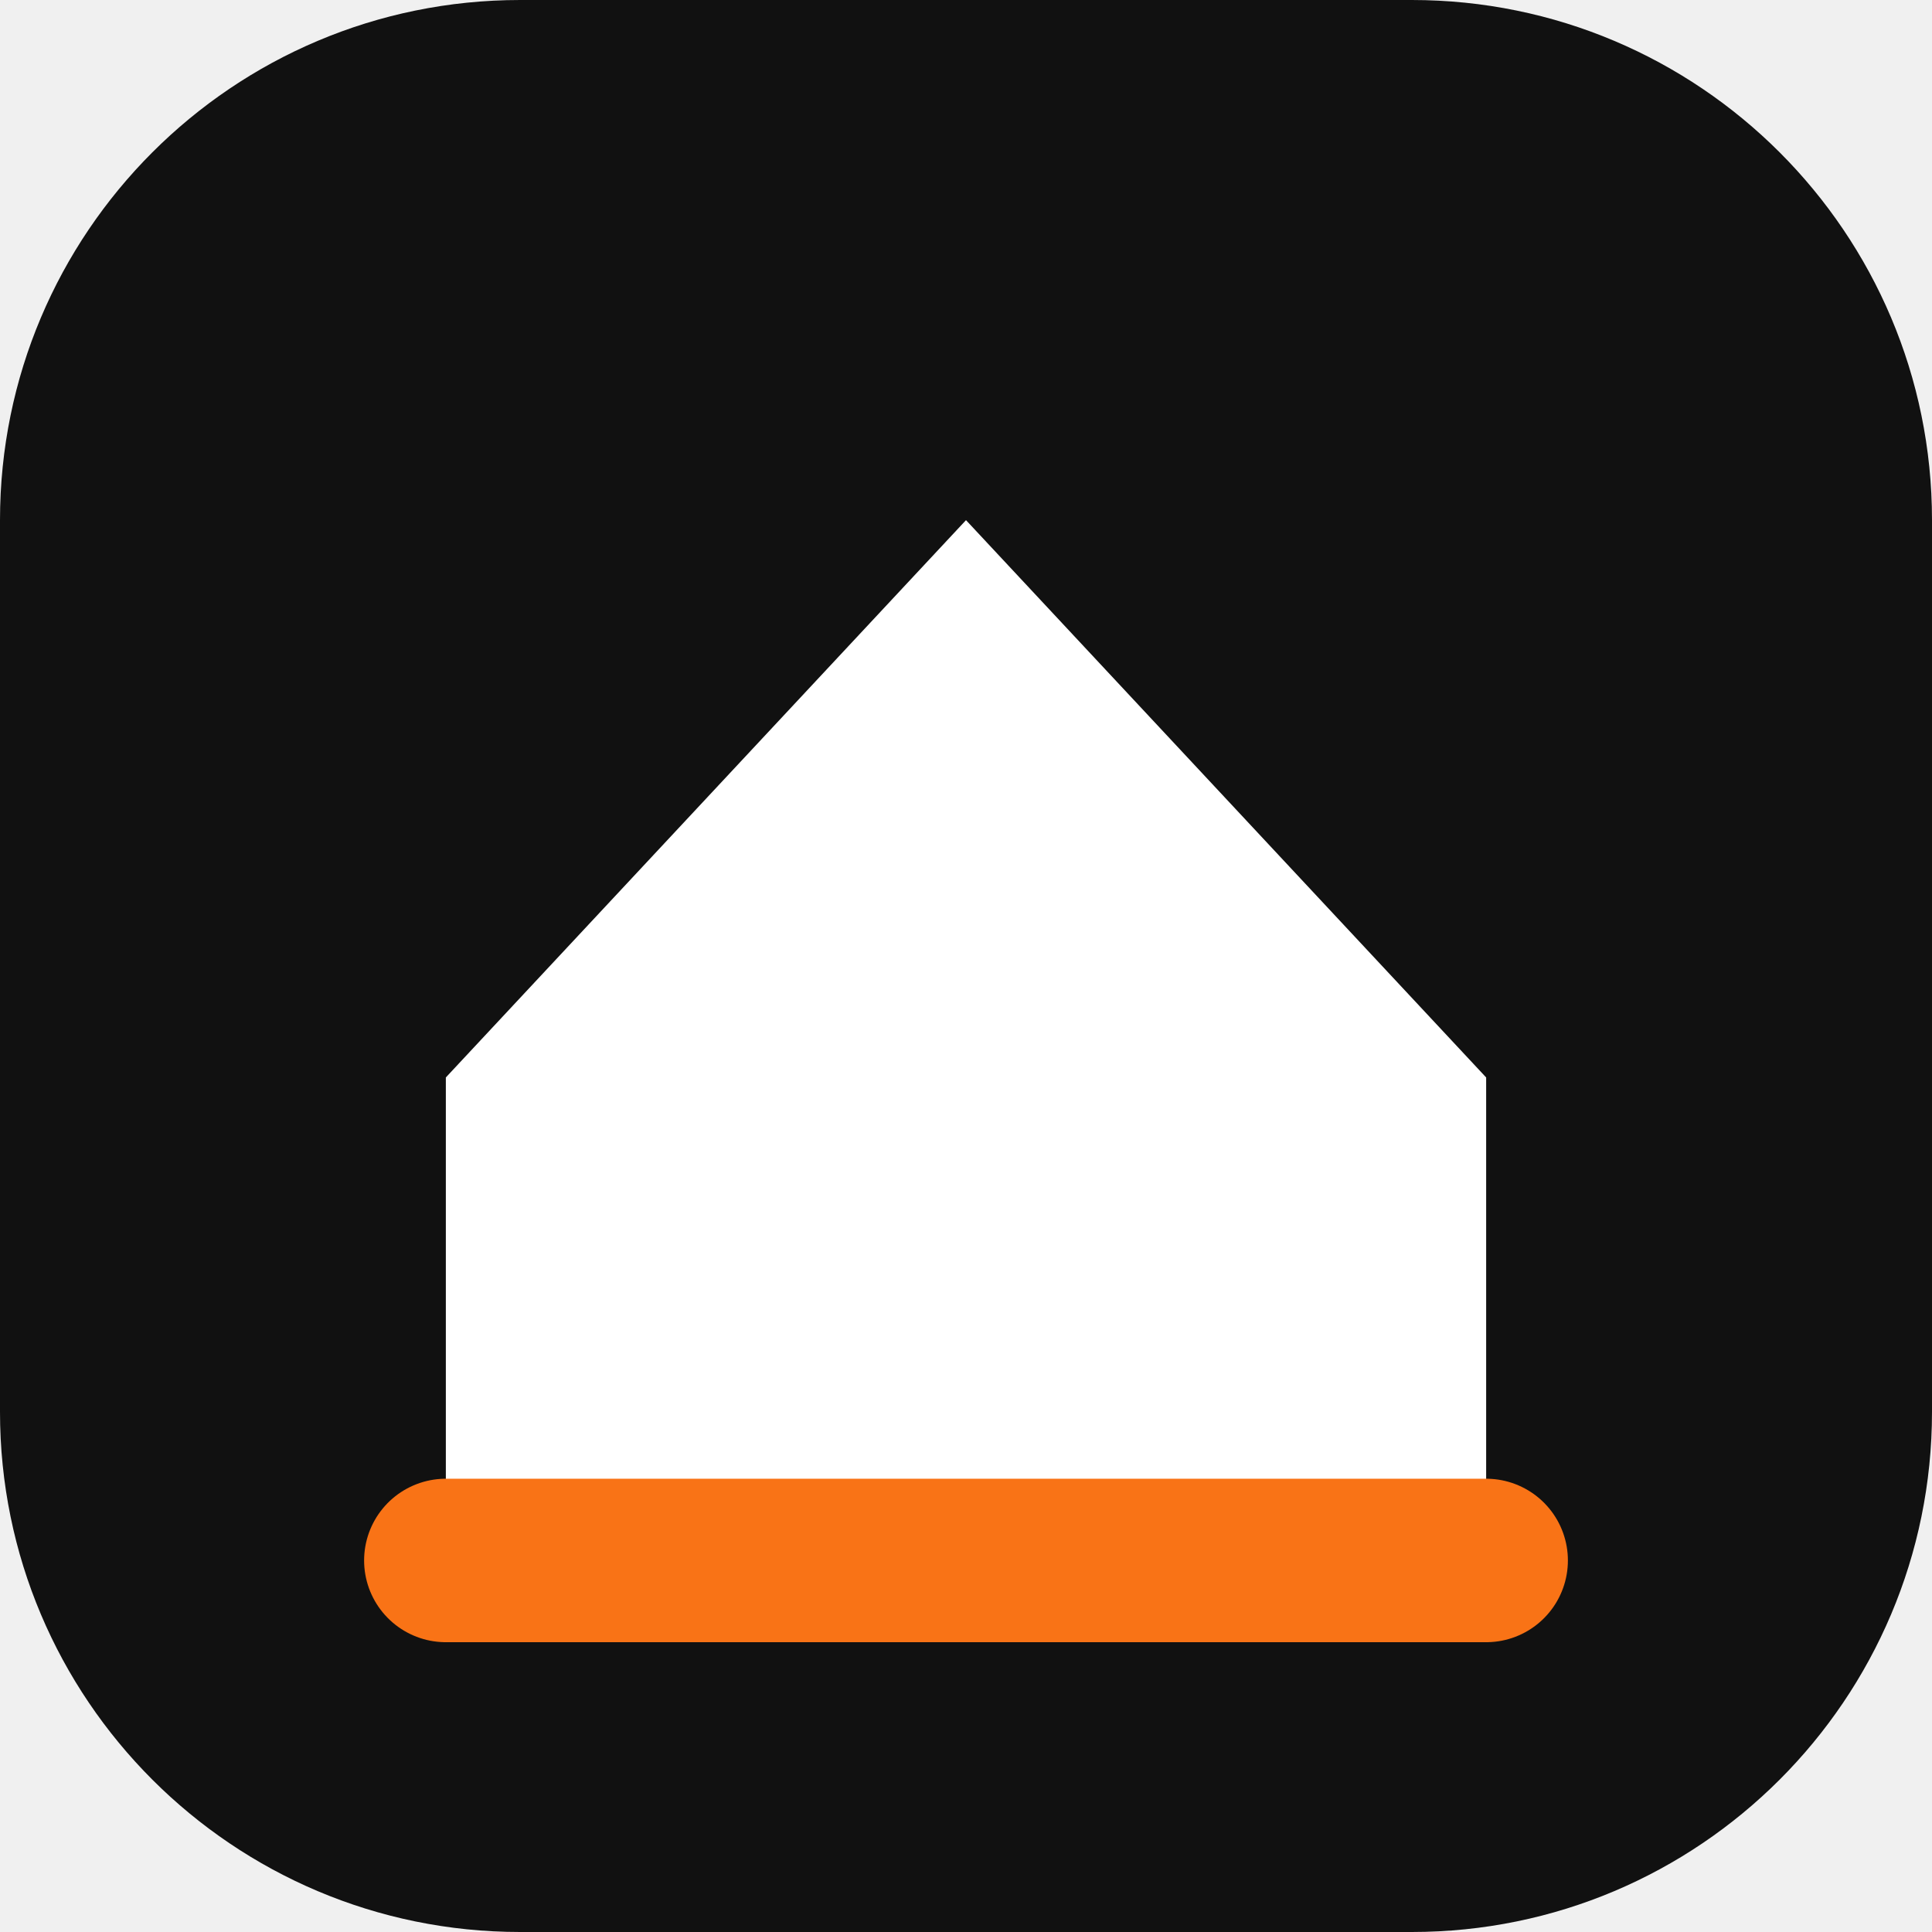
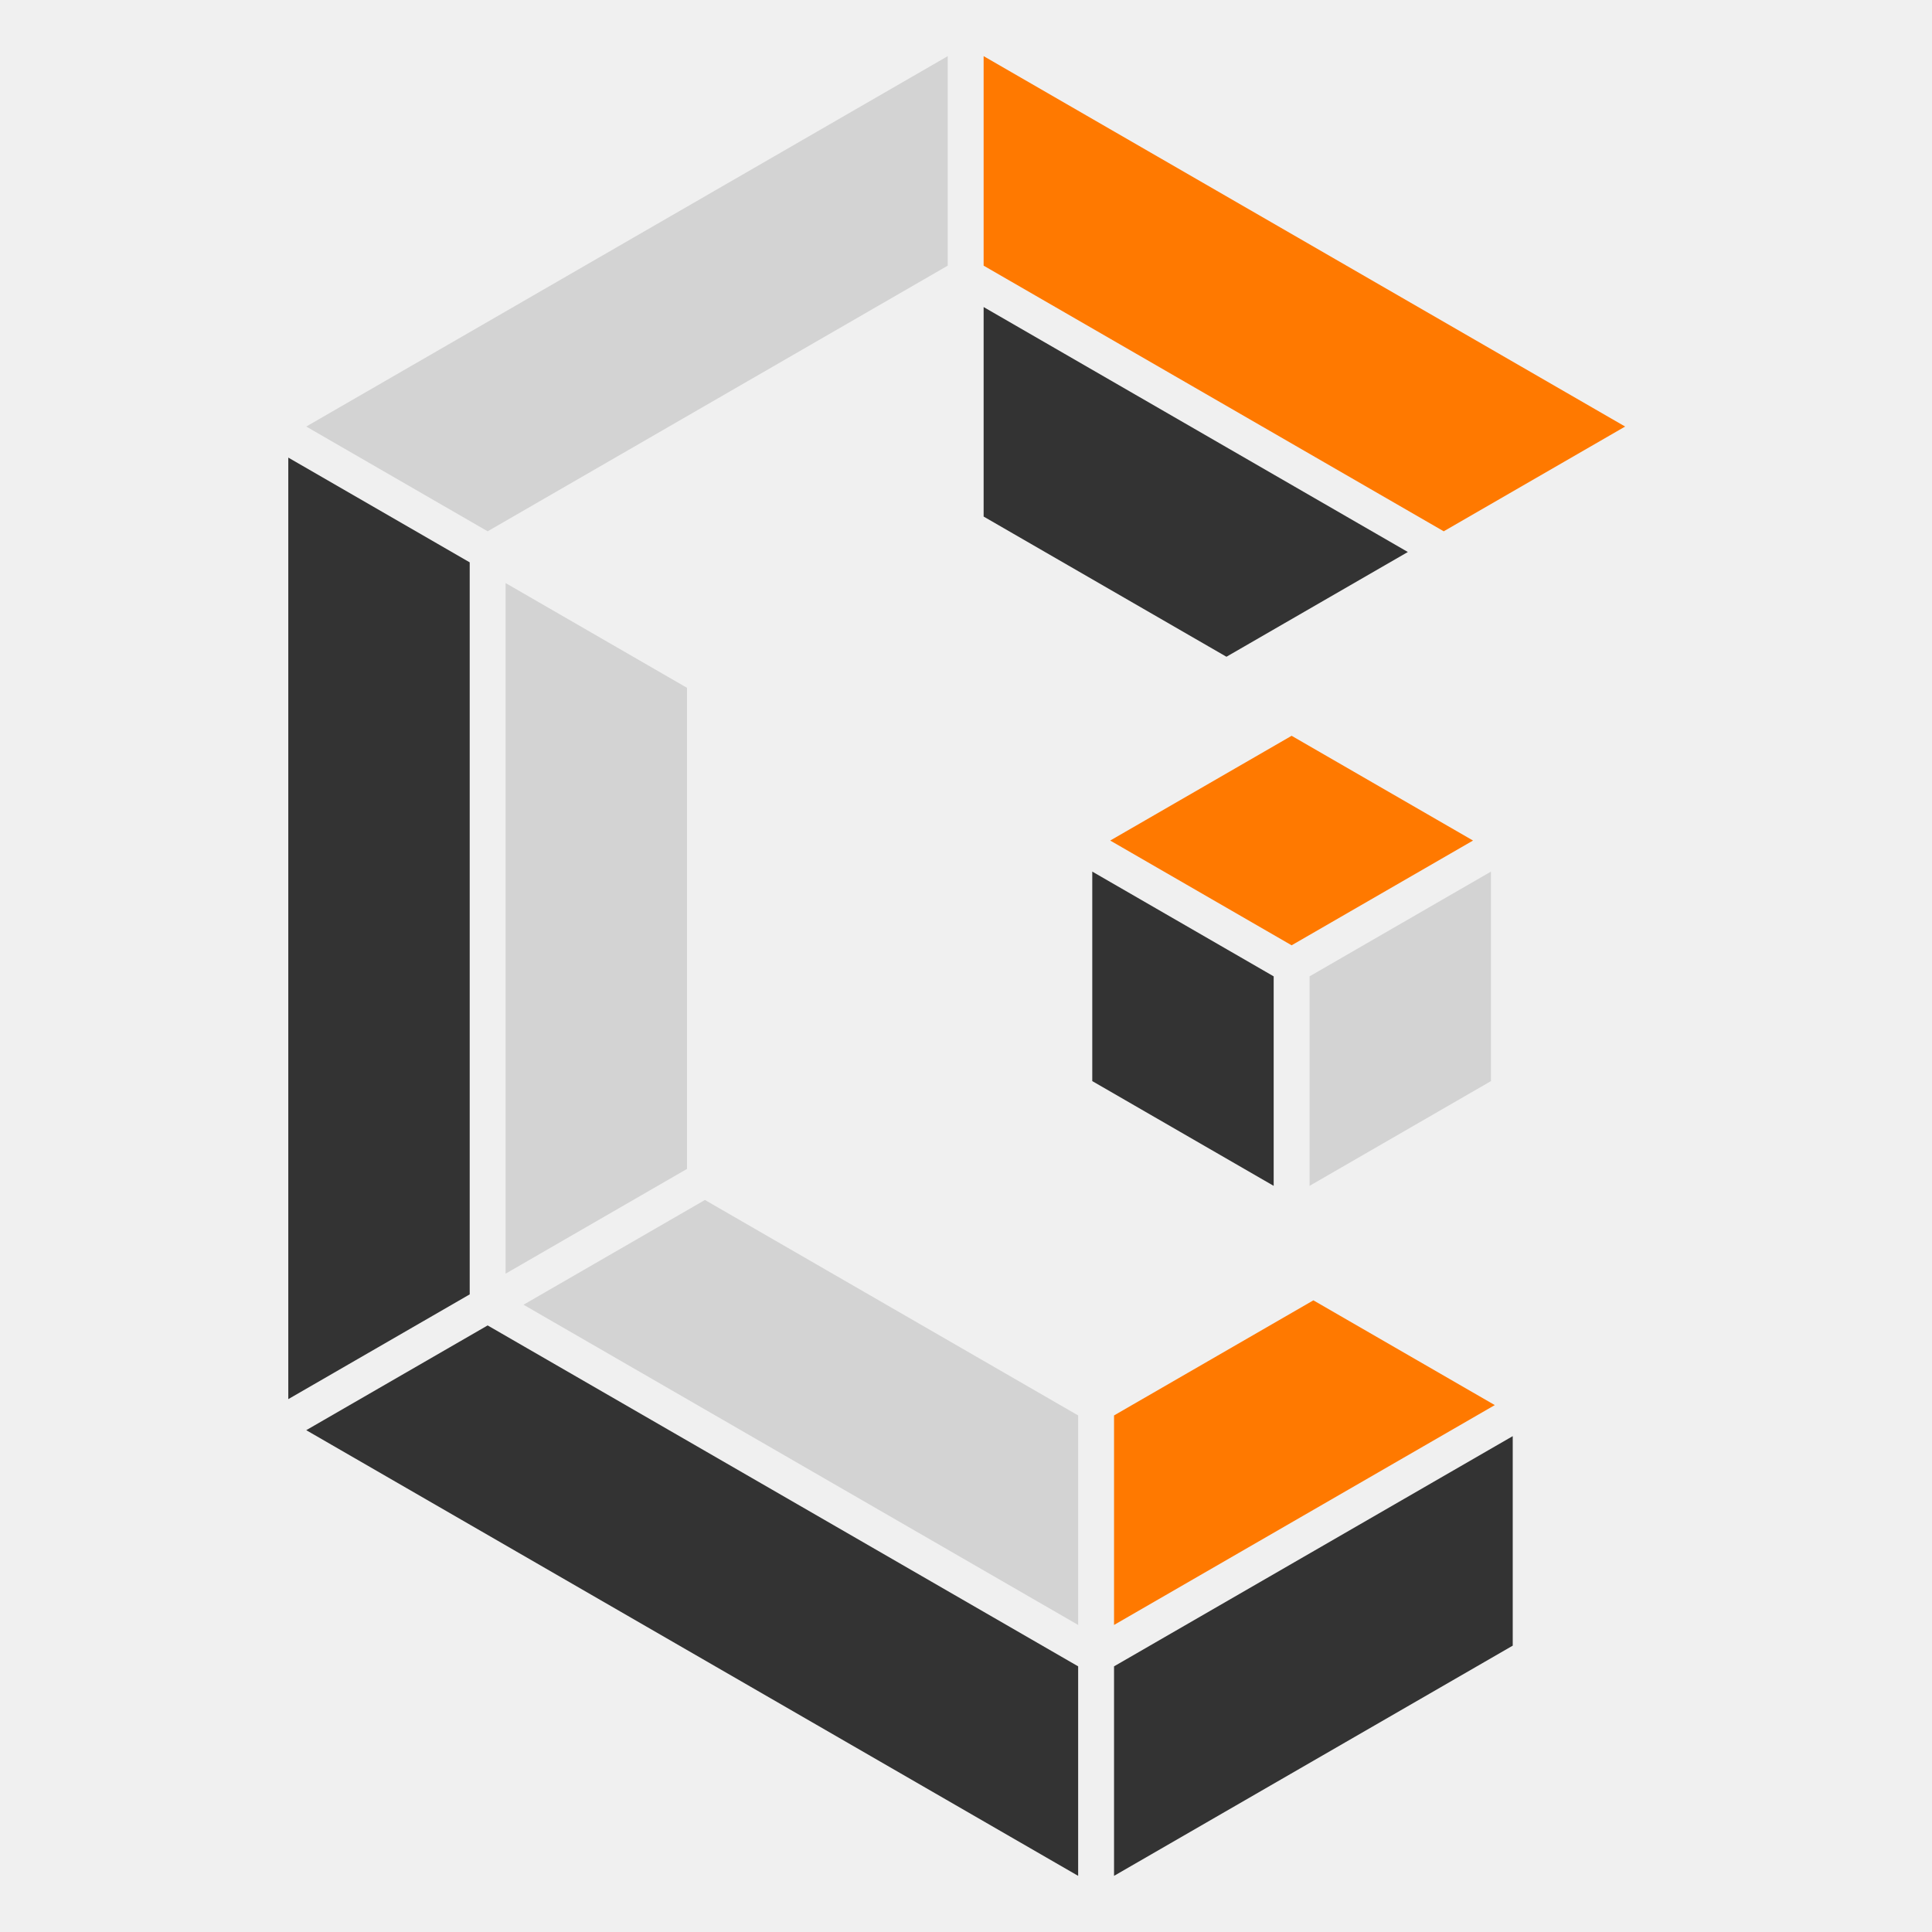
- <svg xmlns="http://www.w3.org/2000/svg" viewBox="4 4 26 26" width="32" height="32">
-   <rect x="4" y="4" width="26" height="26" rx="7" fill="#111111" />
-   <path d="M10 18.5 17 11l7 7.5v7H10v-7Z" fill="#ffffff" />
-   <path d="M10 25h14" stroke="#f97316" stroke-width="2.2" stroke-linecap="round" />
+ <svg xmlns="http://www.w3.org/2000/svg" viewBox="-43.1 -68.0 308.0 308.0">
+   <style>.t{fill:#D3D3D3}.s{fill:#333333}.a{fill:#FF7900}@media (prefers-color-scheme: dark){.s{fill:#7A7A7A}}</style>
+   <path class="t" d="M5.72 0.00L34.64 16.70L107.99 -25.65L107.99 -59.05Z" />
+   <path class="a" d="M113.71 -59.05L113.71 -25.65L187.06 16.70L215.98 -0.00Z" />
+   <path class="s" d="M113.71 -19.05L113.71 14.35L152.42 36.70L181.34 20.00Z" />
+   <path class="s" d="M2.86 4.95L2.86 155.05L31.78 138.35L31.78 21.65Z" />
+   <path class="t" d="M37.50 24.95L37.50 135.05L66.42 118.35L66.42 41.65Z" />
+   <path class="t" d="M40.36 140.00L128.78 191.05L128.78 157.65L69.28 123.30Z" />
+   <path class="s" d="M5.72 160.00L128.78 231.05L128.78 197.65L34.64 143.30Z" />
+   <path class="a" d="M134.50 157.65L134.50 191.05L195.20 156.00L166.28 139.30Z" />
+   <path class="s" d="M134.50 197.65L134.50 231.05L198.06 194.35L198.06 160.95Z" />
+   <path class="a" d="M162.81 82.70L191.73 66.00L162.81 49.30L133.89 66.00Z" />
+   <path class="s" d="M159.95 87.65L131.03 70.95L131.03 104.35L159.95 121.05Z" />
+   <path class="t" d="M165.67 87.65L165.67 121.05L194.59 104.35L194.59 70.95Z" />
</svg>
